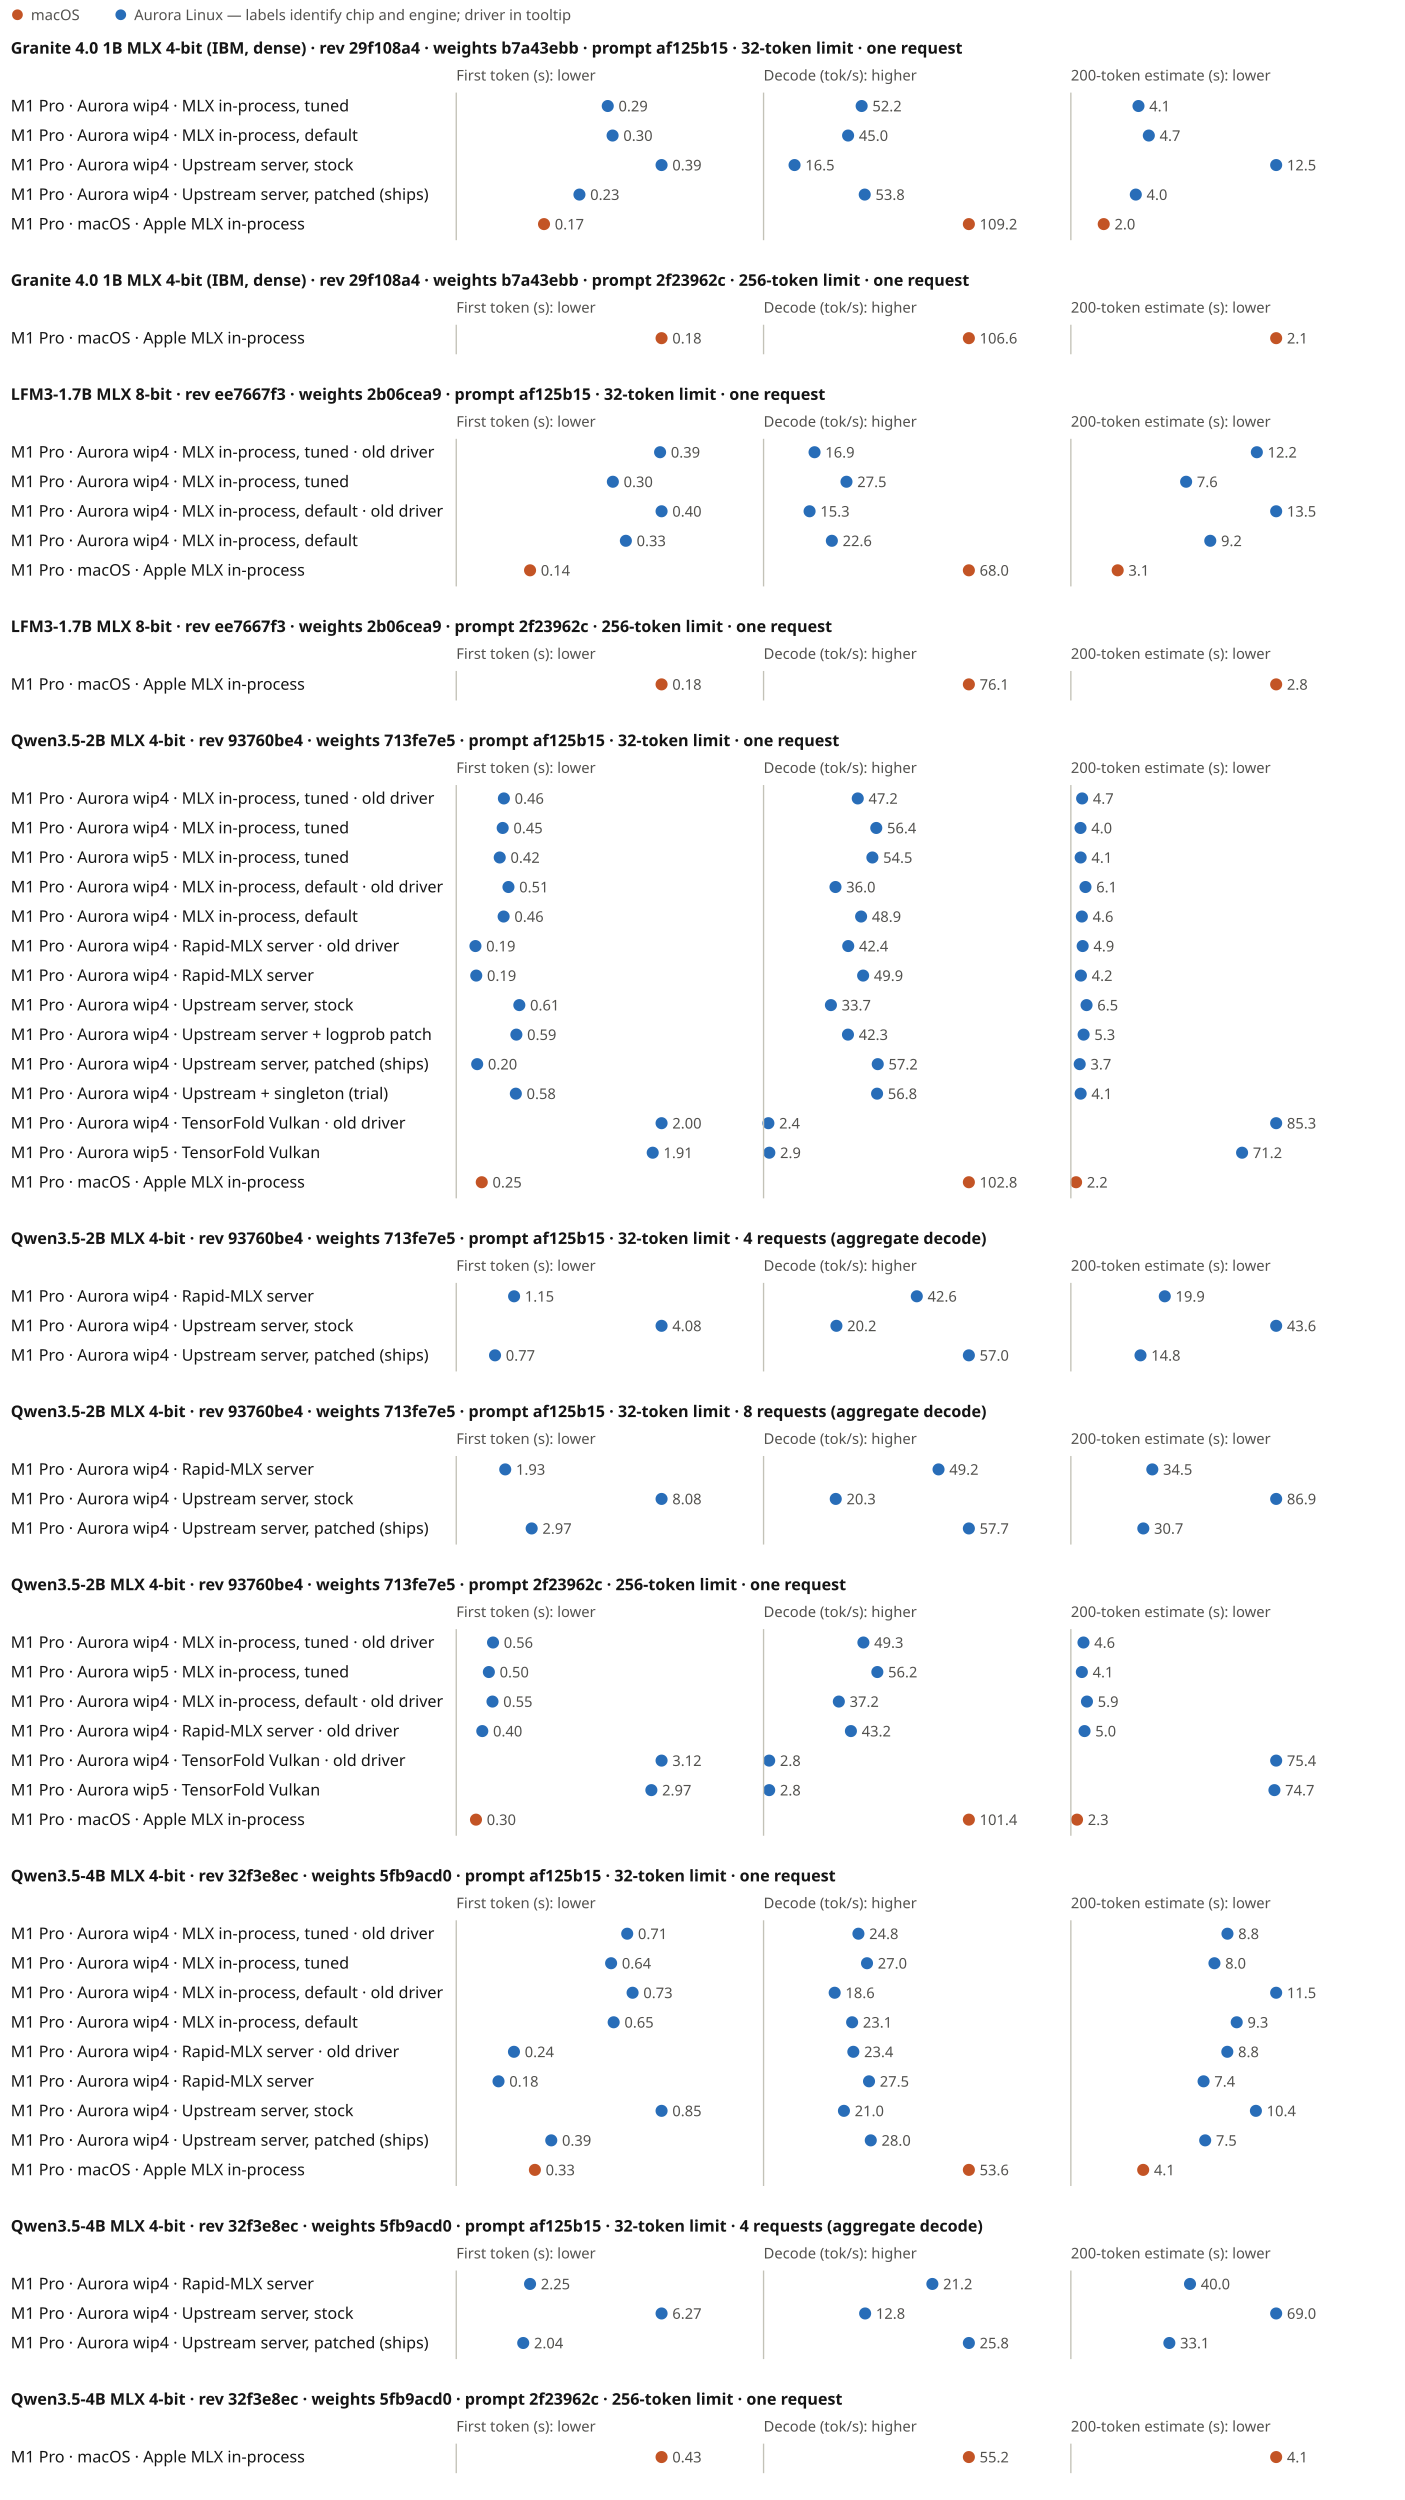
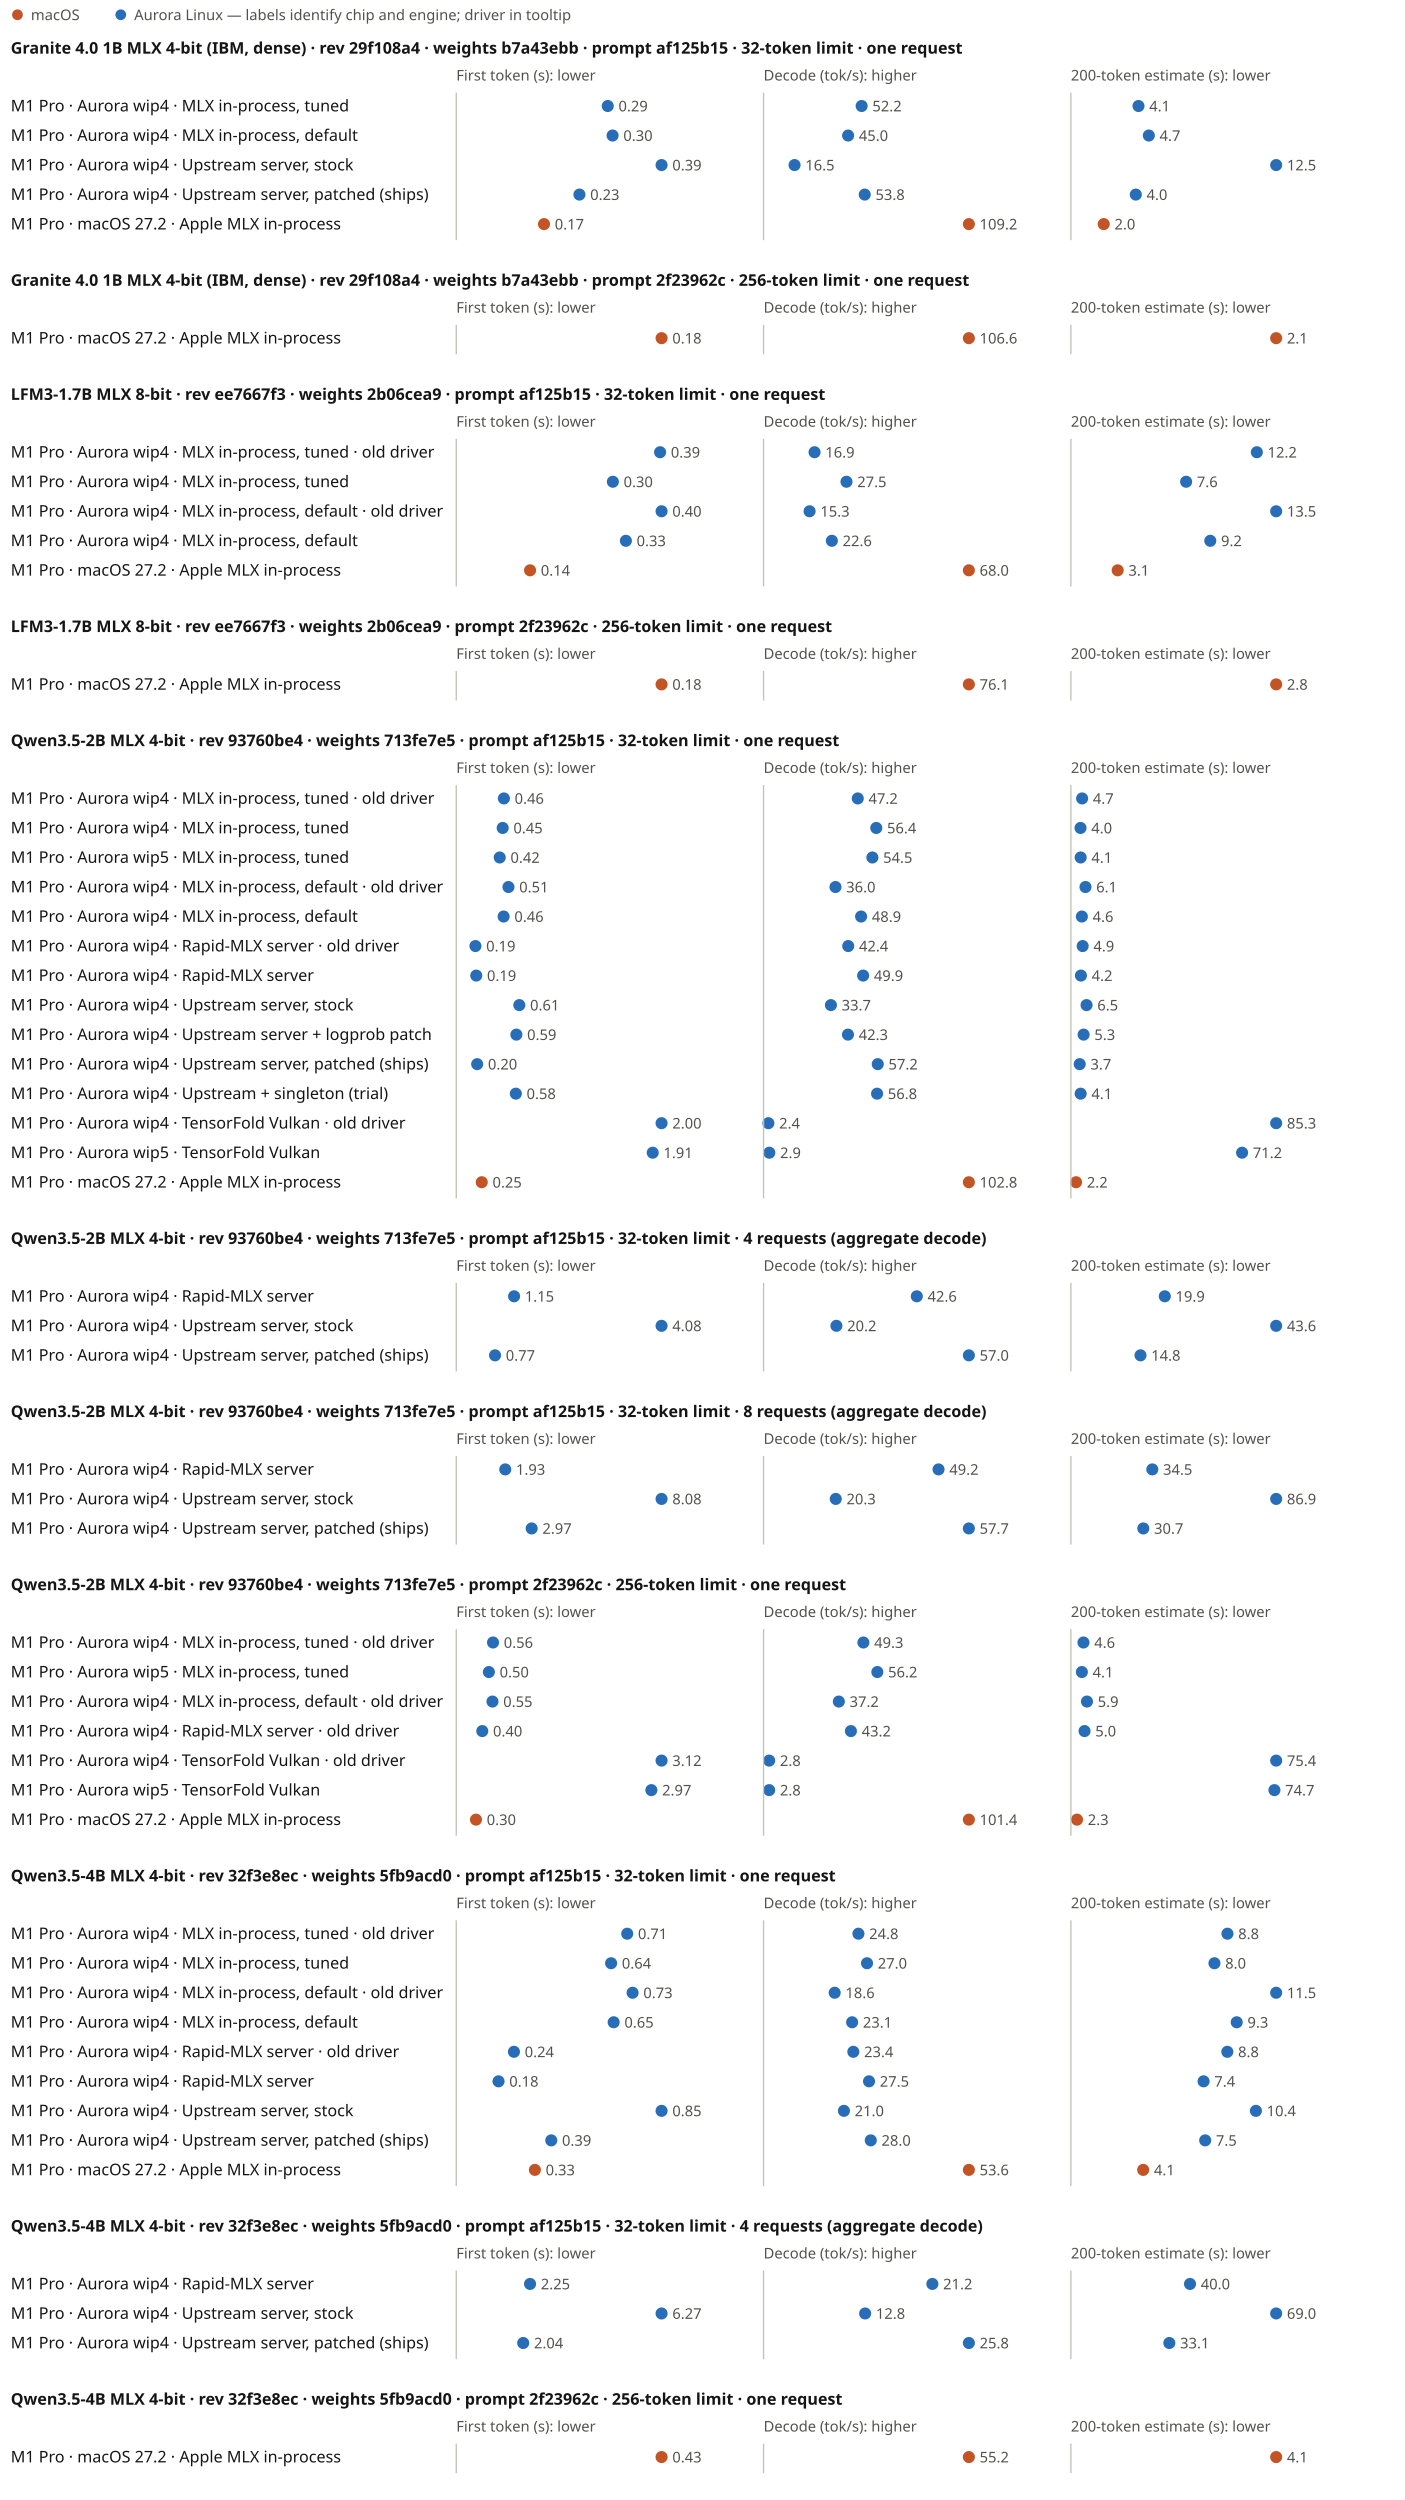
<svg xmlns="http://www.w3.org/2000/svg" width="1047" height="1863" viewBox="0 0 1047 1863">
  <style>svg{background:#fcfcfb}text{font:12px system-ui,sans-serif;fill:#151515}.h{font-weight:650}.a,.v{font-size:11px;fill:#52514e}.legend{font-size:11px;fill:#52514e}.mac{fill:#c35425}.linux{fill:#286db8}.axis{stroke:#c3c2b7;stroke-width:1}@media (prefers-color-scheme:dark){svg{background:#1a1a19}text{fill:#f0efec}.a,.v,.legend{fill:#c3c2b7}.mac{fill:#fb9a64}.linux{fill:#65aaf5}.axis{stroke:#52514e}}</style>
  <circle cx="13" cy="11" r="4" class="mac" />
  <text x="23" y="15" class="legend">macOS</text>
  <circle cx="90" cy="11" r="4" class="linux" />
  <text x="100" y="15" class="legend">Aurora Linux — labels identify chip and engine; driver in tooltip</text>
  <text x="8" y="40" class="h">Granite 4.0 1B MLX 4-bit (IBM, dense) · rev 29f108a4 · weights b7a43ebb · prompt af125b15 · 32-token limit · one request</text>
  <text x="340" y="60" class="a">First token (s): lower</text>
  <text x="569" y="60" class="a">Decode (tok/s): higher</text>
  <text x="798" y="60" class="a">200-token estimate (s): lower</text>
  <text x="8" y="83" class="l">M1 Pro · Aurora wip4 · MLX in-process, tuned</text>
  <g>
    <circle cx="452.9" cy="79" r="4.5" class="linux" />
    <text x="460.9" y="83" class="v">0.29</text>
  </g>
  <g>
    <circle cx="642.1" cy="79" r="4.5" class="linux" />
    <text x="650.1" y="83" class="v">52.2</text>
  </g>
  <g>
    <circle cx="848.4" cy="79" r="4.5" class="linux" />
    <text x="856.4" y="83" class="v">4.1</text>
  </g>
  <text x="8" y="105" class="l">M1 Pro · Aurora wip4 · MLX in-process, default</text>
  <g>
    <circle cx="456.5" cy="101" r="4.5" class="linux" />
    <text x="464.5" y="105" class="v">0.30</text>
  </g>
  <g>
    <circle cx="632.0" cy="101" r="4.5" class="linux" />
    <text x="640.0" y="105" class="v">45.0</text>
  </g>
  <g>
    <circle cx="856.1" cy="101" r="4.5" class="linux" />
    <text x="864.1" y="105" class="v">4.7</text>
  </g>
  <text x="8" y="127" class="l">M1 Pro · Aurora wip4 · Upstream server, stock</text>
  <g>
    <circle cx="493.0" cy="123" r="4.5" class="linux" />
    <text x="501.0" y="127" class="v">0.39</text>
  </g>
  <g>
    <circle cx="592.1" cy="123" r="4.5" class="linux" />
    <text x="600.1" y="127" class="v">16.5</text>
  </g>
  <g>
    <circle cx="951.0" cy="123" r="4.5" class="linux" />
    <text x="959.0" y="127" class="v">12.5</text>
  </g>
  <text x="8" y="149" class="l">M1 Pro · Aurora wip4 · Upstream server, patched (ships)</text>
  <g>
    <circle cx="431.8" cy="145" r="4.5" class="linux" />
    <text x="439.8" y="149" class="v">0.23</text>
  </g>
  <g>
    <circle cx="644.4" cy="145" r="4.5" class="linux" />
    <text x="652.4" y="149" class="v">53.8</text>
  </g>
  <g>
    <circle cx="846.4" cy="145" r="4.5" class="linux" />
    <text x="854.4" y="149" class="v">4.0</text>
  </g>
-   <text x="8" y="171" class="l">M1 Pro · macOS · Apple MLX in-process</text>
+   <text x="8" y="171" class="l">M1 Pro · macOS 27.2 · Apple MLX in-process</text>
  <g>
    <circle cx="405.4" cy="167" r="4.5" class="mac" />
    <text x="413.4" y="171" class="v">0.17</text>
  </g>
  <g>
    <circle cx="722.0" cy="167" r="4.5" class="mac" />
    <text x="730.0" y="171" class="v">109.2</text>
  </g>
  <g>
    <circle cx="822.5" cy="167" r="4.5" class="mac" />
    <text x="830.5" y="171" class="v">2.0</text>
  </g>
  <line x1="340" y1="69" x2="340" y2="179" class="axis" />
  <line x1="569" y1="69" x2="569" y2="179" class="axis" />
  <line x1="798" y1="69" x2="798" y2="179" class="axis" />
  <text x="8" y="213" class="h">Granite 4.0 1B MLX 4-bit (IBM, dense) · rev 29f108a4 · weights b7a43ebb · prompt 2f23962c · 256-token limit · one request</text>
  <text x="340" y="233" class="a">First token (s): lower</text>
  <text x="569" y="233" class="a">Decode (tok/s): higher</text>
  <text x="798" y="233" class="a">200-token estimate (s): lower</text>
-   <text x="8" y="256" class="l">M1 Pro · macOS · Apple MLX in-process</text>
+   <text x="8" y="256" class="l">M1 Pro · macOS 27.2 · Apple MLX in-process</text>
  <g>
    <circle cx="493.0" cy="252" r="4.5" class="mac" />
    <text x="501.0" y="256" class="v">0.18</text>
  </g>
  <g>
    <circle cx="722.0" cy="252" r="4.5" class="mac" />
    <text x="730.0" y="256" class="v">106.6</text>
  </g>
  <g>
    <circle cx="951.0" cy="252" r="4.5" class="mac" />
    <text x="959.0" y="256" class="v">2.1</text>
  </g>
  <line x1="340" y1="242" x2="340" y2="264" class="axis" />
  <line x1="569" y1="242" x2="569" y2="264" class="axis" />
  <line x1="798" y1="242" x2="798" y2="264" class="axis" />
  <text x="8" y="298" class="h">LFM3-1.7B MLX 8-bit · rev ee7667f3 · weights 2b06cea9 · prompt af125b15 · 32-token limit · one request</text>
  <text x="340" y="318" class="a">First token (s): lower</text>
  <text x="569" y="318" class="a">Decode (tok/s): higher</text>
  <text x="798" y="318" class="a">200-token estimate (s): lower</text>
  <text x="8" y="341" class="l">M1 Pro · Aurora wip4 · MLX in-process, tuned · old driver</text>
  <g>
    <circle cx="491.9" cy="337" r="4.5" class="linux" />
    <text x="499.9" y="341" class="v">0.39</text>
  </g>
  <g>
    <circle cx="607.0" cy="337" r="4.5" class="linux" />
    <text x="615.0" y="341" class="v">16.9</text>
  </g>
  <g>
    <circle cx="936.6" cy="337" r="4.5" class="linux" />
    <text x="944.6" y="341" class="v">12.2</text>
  </g>
  <text x="8" y="363" class="l">M1 Pro · Aurora wip4 · MLX in-process, tuned</text>
  <g>
    <circle cx="456.7" cy="359" r="4.5" class="linux" />
    <text x="464.7" y="363" class="v">0.30</text>
  </g>
  <g>
    <circle cx="630.8" cy="359" r="4.5" class="linux" />
    <text x="638.8" y="363" class="v">27.5</text>
  </g>
  <g>
    <circle cx="883.9" cy="359" r="4.5" class="linux" />
    <text x="891.9" y="363" class="v">7.6</text>
  </g>
  <text x="8" y="385" class="l">M1 Pro · Aurora wip4 · MLX in-process, default · old driver</text>
  <g>
    <circle cx="493.0" cy="381" r="4.5" class="linux" />
    <text x="501.0" y="385" class="v">0.40</text>
  </g>
  <g>
    <circle cx="603.3" cy="381" r="4.5" class="linux" />
    <text x="611.3" y="385" class="v">15.3</text>
  </g>
  <g>
    <circle cx="951.0" cy="381" r="4.5" class="linux" />
    <text x="959.0" y="385" class="v">13.5</text>
  </g>
  <text x="8" y="407" class="l">M1 Pro · Aurora wip4 · MLX in-process, default</text>
  <g>
    <circle cx="466.4" cy="403" r="4.5" class="linux" />
    <text x="474.4" y="407" class="v">0.33</text>
  </g>
  <g>
    <circle cx="619.9" cy="403" r="4.5" class="linux" />
    <text x="627.9" y="407" class="v">22.6</text>
  </g>
  <g>
    <circle cx="901.9" cy="403" r="4.5" class="linux" />
    <text x="909.9" y="407" class="v">9.2</text>
  </g>
-   <text x="8" y="429" class="l">M1 Pro · macOS · Apple MLX in-process</text>
+   <text x="8" y="429" class="l">M1 Pro · macOS 27.2 · Apple MLX in-process</text>
  <g>
    <circle cx="395.0" cy="425" r="4.5" class="mac" />
    <text x="403.0" y="429" class="v">0.14</text>
  </g>
  <g>
    <circle cx="722.0" cy="425" r="4.5" class="mac" />
    <text x="730.0" y="429" class="v">68.0</text>
  </g>
  <g>
    <circle cx="832.9" cy="425" r="4.5" class="mac" />
    <text x="840.9" y="429" class="v">3.1</text>
  </g>
  <line x1="340" y1="327" x2="340" y2="437" class="axis" />
  <line x1="569" y1="327" x2="569" y2="437" class="axis" />
  <line x1="798" y1="327" x2="798" y2="437" class="axis" />
  <text x="8" y="471" class="h">LFM3-1.7B MLX 8-bit · rev ee7667f3 · weights 2b06cea9 · prompt 2f23962c · 256-token limit · one request</text>
  <text x="340" y="491" class="a">First token (s): lower</text>
  <text x="569" y="491" class="a">Decode (tok/s): higher</text>
  <text x="798" y="491" class="a">200-token estimate (s): lower</text>
-   <text x="8" y="514" class="l">M1 Pro · macOS · Apple MLX in-process</text>
+   <text x="8" y="514" class="l">M1 Pro · macOS 27.2 · Apple MLX in-process</text>
  <g>
    <circle cx="493.0" cy="510" r="4.5" class="mac" />
    <text x="501.0" y="514" class="v">0.18</text>
  </g>
  <g>
    <circle cx="722.0" cy="510" r="4.5" class="mac" />
    <text x="730.0" y="514" class="v">76.1</text>
  </g>
  <g>
    <circle cx="951.0" cy="510" r="4.5" class="mac" />
    <text x="959.0" y="514" class="v">2.8</text>
  </g>
  <line x1="340" y1="500" x2="340" y2="522" class="axis" />
  <line x1="569" y1="500" x2="569" y2="522" class="axis" />
  <line x1="798" y1="500" x2="798" y2="522" class="axis" />
  <text x="8" y="556" class="h">Qwen3.5-2B MLX 4-bit · rev 93760be4 · weights 713fe7e5 · prompt af125b15 · 32-token limit · one request</text>
  <text x="340" y="576" class="a">First token (s): lower</text>
  <text x="569" y="576" class="a">Decode (tok/s): higher</text>
  <text x="798" y="576" class="a">200-token estimate (s): lower</text>
  <text x="8" y="599" class="l">M1 Pro · Aurora wip4 · MLX in-process, tuned · old driver</text>
  <g>
    <circle cx="375.5" cy="595" r="4.5" class="linux" />
    <text x="383.5" y="599" class="v">0.46</text>
  </g>
  <g>
    <circle cx="639.2" cy="595" r="4.5" class="linux" />
    <text x="647.2" y="599" class="v">47.2</text>
  </g>
  <g>
    <circle cx="806.4" cy="595" r="4.5" class="linux" />
    <text x="814.4" y="599" class="v">4.7</text>
  </g>
  <text x="8" y="621" class="l">M1 Pro · Aurora wip4 · MLX in-process, tuned</text>
  <g>
    <circle cx="374.6" cy="617" r="4.5" class="linux" />
    <text x="382.6" y="621" class="v">0.45</text>
  </g>
  <g>
    <circle cx="653.0" cy="617" r="4.5" class="linux" />
    <text x="661.0" y="621" class="v">56.4</text>
  </g>
  <g>
    <circle cx="805.2" cy="617" r="4.5" class="linux" />
    <text x="813.2" y="621" class="v">4.0</text>
  </g>
  <text x="8" y="643" class="l">M1 Pro · Aurora wip5 · MLX in-process, tuned</text>
  <g>
    <circle cx="372.4" cy="639" r="4.5" class="linux" />
    <text x="380.4" y="643" class="v">0.42</text>
  </g>
  <g>
    <circle cx="650.1" cy="639" r="4.5" class="linux" />
    <text x="658.1" y="643" class="v">54.5</text>
  </g>
  <g>
    <circle cx="805.3" cy="639" r="4.5" class="linux" />
    <text x="813.3" y="643" class="v">4.1</text>
  </g>
  <text x="8" y="665" class="l">M1 Pro · Aurora wip4 · MLX in-process, default · old driver</text>
  <g>
    <circle cx="378.9" cy="661" r="4.5" class="linux" />
    <text x="386.9" y="665" class="v">0.51</text>
  </g>
  <g>
    <circle cx="622.6" cy="661" r="4.5" class="linux" />
    <text x="630.6" y="665" class="v">36.0</text>
  </g>
  <g>
    <circle cx="808.9" cy="661" r="4.5" class="linux" />
    <text x="816.9" y="665" class="v">6.1</text>
  </g>
  <text x="8" y="687" class="l">M1 Pro · Aurora wip4 · MLX in-process, default</text>
  <g>
    <circle cx="375.3" cy="683" r="4.5" class="linux" />
    <text x="383.3" y="687" class="v">0.46</text>
  </g>
  <g>
    <circle cx="641.7" cy="683" r="4.5" class="linux" />
    <text x="649.7" y="687" class="v">48.9</text>
  </g>
  <g>
    <circle cx="806.2" cy="683" r="4.5" class="linux" />
    <text x="814.2" y="687" class="v">4.6</text>
  </g>
  <text x="8" y="709" class="l">M1 Pro · Aurora wip4 · Rapid-MLX server · old driver</text>
  <g>
    <circle cx="354.3" cy="705" r="4.5" class="linux" />
    <text x="362.3" y="709" class="v">0.19</text>
  </g>
  <g>
    <circle cx="632.1" cy="705" r="4.5" class="linux" />
    <text x="640.1" y="709" class="v">42.4</text>
  </g>
  <g>
    <circle cx="806.8" cy="705" r="4.5" class="linux" />
    <text x="814.8" y="709" class="v">4.9</text>
  </g>
  <text x="8" y="731" class="l">M1 Pro · Aurora wip4 · Rapid-MLX server</text>
  <g>
    <circle cx="354.9" cy="727" r="4.5" class="linux" />
    <text x="362.9" y="731" class="v">0.19</text>
  </g>
  <g>
    <circle cx="643.2" cy="727" r="4.5" class="linux" />
    <text x="651.2" y="731" class="v">49.9</text>
  </g>
  <g>
    <circle cx="805.5" cy="727" r="4.5" class="linux" />
    <text x="813.5" y="731" class="v">4.2</text>
  </g>
  <text x="8" y="753" class="l">M1 Pro · Aurora wip4 · Upstream server, stock</text>
  <g>
    <circle cx="387.0" cy="749" r="4.5" class="linux" />
    <text x="395.0" y="753" class="v">0.61</text>
  </g>
  <g>
    <circle cx="619.2" cy="749" r="4.5" class="linux" />
    <text x="627.2" y="753" class="v">33.7</text>
  </g>
  <g>
    <circle cx="809.7" cy="749" r="4.5" class="linux" />
    <text x="817.7" y="753" class="v">6.5</text>
  </g>
  <text x="8" y="775" class="l">M1 Pro · Aurora wip4 · Upstream server + logprob patch</text>
  <g>
    <circle cx="384.8" cy="771" r="4.5" class="linux" />
    <text x="392.8" y="775" class="v">0.59</text>
  </g>
  <g>
    <circle cx="631.9" cy="771" r="4.5" class="linux" />
    <text x="639.9" y="775" class="v">42.3</text>
  </g>
  <g>
    <circle cx="807.5" cy="771" r="4.5" class="linux" />
    <text x="815.5" y="775" class="v">5.3</text>
  </g>
  <text x="8" y="797" class="l">M1 Pro · Aurora wip4 · Upstream server, patched (ships)</text>
  <g>
    <circle cx="355.6" cy="793" r="4.5" class="linux" />
    <text x="363.6" y="797" class="v">0.20</text>
  </g>
  <g>
    <circle cx="654.1" cy="793" r="4.5" class="linux" />
    <text x="662.1" y="797" class="v">57.2</text>
  </g>
  <g>
    <circle cx="804.6" cy="793" r="4.5" class="linux" />
    <text x="812.6" y="797" class="v">3.7</text>
  </g>
  <text x="8" y="819" class="l">M1 Pro · Aurora wip4 · Upstream + singleton (trial)</text>
  <g>
    <circle cx="384.4" cy="815" r="4.5" class="linux" />
    <text x="392.4" y="819" class="v">0.58</text>
  </g>
  <g>
    <circle cx="653.6" cy="815" r="4.5" class="linux" />
    <text x="661.6" y="819" class="v">56.8</text>
  </g>
  <g>
    <circle cx="805.3" cy="815" r="4.5" class="linux" />
    <text x="813.3" y="819" class="v">4.1</text>
  </g>
  <text x="8" y="841" class="l">M1 Pro · Aurora wip4 · TensorFold Vulkan · old driver</text>
  <g>
    <circle cx="493.0" cy="837" r="4.5" class="linux" />
    <text x="501.0" y="841" class="v">2.00</text>
  </g>
  <g>
    <circle cx="572.6" cy="837" r="4.5" class="linux" />
    <text x="580.6" y="841" class="v">2.4</text>
  </g>
  <g>
    <circle cx="951.0" cy="837" r="4.5" class="linux" />
    <text x="959.0" y="841" class="v">85.3</text>
  </g>
  <text x="8" y="863" class="l">M1 Pro · Aurora wip5 · TensorFold Vulkan</text>
  <g>
    <circle cx="486.4" cy="859" r="4.5" class="linux" />
    <text x="494.4" y="863" class="v">1.91</text>
  </g>
  <g>
    <circle cx="573.3" cy="859" r="4.5" class="linux" />
    <text x="581.3" y="863" class="v">2.9</text>
  </g>
  <g>
    <circle cx="925.6" cy="859" r="4.5" class="linux" />
    <text x="933.6" y="863" class="v">71.2</text>
  </g>
-   <text x="8" y="885" class="l">M1 Pro · macOS · Apple MLX in-process</text>
+   <text x="8" y="885" class="l">M1 Pro · macOS 27.2 · Apple MLX in-process</text>
  <g>
    <circle cx="359.0" cy="881" r="4.5" class="mac" />
    <text x="367.0" y="885" class="v">0.25</text>
  </g>
  <g>
    <circle cx="722.0" cy="881" r="4.5" class="mac" />
    <text x="730.0" y="885" class="v">102.8</text>
  </g>
  <g>
    <circle cx="801.9" cy="881" r="4.5" class="mac" />
    <text x="809.9" y="885" class="v">2.2</text>
  </g>
  <line x1="340" y1="585" x2="340" y2="893" class="axis" />
  <line x1="569" y1="585" x2="569" y2="893" class="axis" />
  <line x1="798" y1="585" x2="798" y2="893" class="axis" />
  <text x="8" y="927" class="h">Qwen3.5-2B MLX 4-bit · rev 93760be4 · weights 713fe7e5 · prompt af125b15 · 32-token limit · 4 requests (aggregate decode)</text>
  <text x="340" y="947" class="a">First token (s): lower</text>
  <text x="569" y="947" class="a">Decode (tok/s): higher</text>
  <text x="798" y="947" class="a">200-token estimate (s): lower</text>
  <text x="8" y="970" class="l">M1 Pro · Aurora wip4 · Rapid-MLX server</text>
  <g>
    <circle cx="383.1" cy="966" r="4.5" class="linux" />
    <text x="391.1" y="970" class="v">1.15</text>
  </g>
  <g>
    <circle cx="683.2" cy="966" r="4.5" class="linux" />
    <text x="691.2" y="970" class="v">42.6</text>
  </g>
  <g>
    <circle cx="868.0" cy="966" r="4.5" class="linux" />
    <text x="876.0" y="970" class="v">19.9</text>
  </g>
  <text x="8" y="992" class="l">M1 Pro · Aurora wip4 · Upstream server, stock</text>
  <g>
    <circle cx="493.0" cy="988" r="4.5" class="linux" />
    <text x="501.0" y="992" class="v">4.08</text>
  </g>
  <g>
    <circle cx="623.3" cy="988" r="4.5" class="linux" />
    <text x="631.3" y="992" class="v">20.2</text>
  </g>
  <g>
    <circle cx="951.0" cy="988" r="4.5" class="linux" />
    <text x="959.0" y="992" class="v">43.6</text>
  </g>
  <text x="8" y="1014" class="l">M1 Pro · Aurora wip4 · Upstream server, patched (ships)</text>
  <g>
    <circle cx="368.9" cy="1010" r="4.5" class="linux" />
    <text x="376.9" y="1014" class="v">0.77</text>
  </g>
  <g>
    <circle cx="722.0" cy="1010" r="4.5" class="linux" />
    <text x="730.0" y="1014" class="v">57.0</text>
  </g>
  <g>
    <circle cx="849.9" cy="1010" r="4.5" class="linux" />
    <text x="857.9" y="1014" class="v">14.8</text>
  </g>
  <line x1="340" y1="956" x2="340" y2="1022" class="axis" />
  <line x1="569" y1="956" x2="569" y2="1022" class="axis" />
  <line x1="798" y1="956" x2="798" y2="1022" class="axis" />
  <text x="8" y="1056" class="h">Qwen3.5-2B MLX 4-bit · rev 93760be4 · weights 713fe7e5 · prompt af125b15 · 32-token limit · 8 requests (aggregate decode)</text>
  <text x="340" y="1076" class="a">First token (s): lower</text>
  <text x="569" y="1076" class="a">Decode (tok/s): higher</text>
  <text x="798" y="1076" class="a">200-token estimate (s): lower</text>
  <text x="8" y="1099" class="l">M1 Pro · Aurora wip4 · Rapid-MLX server</text>
  <g>
    <circle cx="376.5" cy="1095" r="4.5" class="linux" />
    <text x="384.5" y="1099" class="v">1.93</text>
  </g>
  <g>
    <circle cx="699.4" cy="1095" r="4.5" class="linux" />
    <text x="707.4" y="1099" class="v">49.2</text>
  </g>
  <g>
    <circle cx="858.7" cy="1095" r="4.5" class="linux" />
    <text x="866.7" y="1099" class="v">34.5</text>
  </g>
  <text x="8" y="1121" class="l">M1 Pro · Aurora wip4 · Upstream server, stock</text>
  <g>
    <circle cx="493.0" cy="1117" r="4.5" class="linux" />
    <text x="501.0" y="1121" class="v">8.08</text>
  </g>
  <g>
    <circle cx="622.8" cy="1117" r="4.5" class="linux" />
    <text x="630.8" y="1121" class="v">20.3</text>
  </g>
  <g>
    <circle cx="951.0" cy="1117" r="4.5" class="linux" />
    <text x="959.0" y="1121" class="v">86.9</text>
  </g>
  <text x="8" y="1143" class="l">M1 Pro · Aurora wip4 · Upstream server, patched (ships)</text>
  <g>
    <circle cx="396.2" cy="1139" r="4.5" class="linux" />
    <text x="404.2" y="1143" class="v">2.97</text>
  </g>
  <g>
    <circle cx="722.0" cy="1139" r="4.5" class="linux" />
    <text x="730.0" y="1143" class="v">57.7</text>
  </g>
  <g>
    <circle cx="852.0" cy="1139" r="4.5" class="linux" />
    <text x="860.0" y="1143" class="v">30.7</text>
  </g>
  <line x1="340" y1="1085" x2="340" y2="1151" class="axis" />
  <line x1="569" y1="1085" x2="569" y2="1151" class="axis" />
  <line x1="798" y1="1085" x2="798" y2="1151" class="axis" />
  <text x="8" y="1185" class="h">Qwen3.5-2B MLX 4-bit · rev 93760be4 · weights 713fe7e5 · prompt 2f23962c · 256-token limit · one request</text>
  <text x="340" y="1205" class="a">First token (s): lower</text>
  <text x="569" y="1205" class="a">Decode (tok/s): higher</text>
  <text x="798" y="1205" class="a">200-token estimate (s): lower</text>
  <text x="8" y="1228" class="l">M1 Pro · Aurora wip4 · MLX in-process, tuned · old driver</text>
  <g>
    <circle cx="367.4" cy="1224" r="4.5" class="linux" />
    <text x="375.4" y="1228" class="v">0.56</text>
  </g>
  <g>
    <circle cx="643.4" cy="1224" r="4.5" class="linux" />
    <text x="651.4" y="1228" class="v">49.3</text>
  </g>
  <g>
    <circle cx="807.4" cy="1224" r="4.5" class="linux" />
    <text x="815.4" y="1228" class="v">4.6</text>
  </g>
  <text x="8" y="1250" class="l">M1 Pro · Aurora wip5 · MLX in-process, tuned</text>
  <g>
    <circle cx="364.3" cy="1246" r="4.5" class="linux" />
    <text x="372.3" y="1250" class="v">0.50</text>
  </g>
  <g>
    <circle cx="653.8" cy="1246" r="4.5" class="linux" />
    <text x="661.8" y="1250" class="v">56.2</text>
  </g>
  <g>
    <circle cx="806.2" cy="1246" r="4.5" class="linux" />
    <text x="814.2" y="1250" class="v">4.1</text>
  </g>
  <text x="8" y="1272" class="l">M1 Pro · Aurora wip4 · MLX in-process, default · old driver</text>
  <g>
    <circle cx="367.0" cy="1268" r="4.5" class="linux" />
    <text x="375.0" y="1272" class="v">0.55</text>
  </g>
  <g>
    <circle cx="625.1" cy="1268" r="4.5" class="linux" />
    <text x="633.1" y="1272" class="v">37.2</text>
  </g>
  <g>
    <circle cx="810.0" cy="1268" r="4.5" class="linux" />
    <text x="818.0" y="1272" class="v">5.9</text>
  </g>
  <text x="8" y="1294" class="l">M1 Pro · Aurora wip4 · Rapid-MLX server · old driver</text>
  <g>
    <circle cx="359.4" cy="1290" r="4.5" class="linux" />
    <text x="367.4" y="1294" class="v">0.40</text>
  </g>
  <g>
    <circle cx="634.1" cy="1290" r="4.5" class="linux" />
    <text x="642.1" y="1294" class="v">43.2</text>
  </g>
  <g>
    <circle cx="808.2" cy="1290" r="4.5" class="linux" />
    <text x="816.2" y="1294" class="v">5.0</text>
  </g>
  <text x="8" y="1316" class="l">M1 Pro · Aurora wip4 · TensorFold Vulkan · old driver</text>
  <g>
    <circle cx="493.0" cy="1312" r="4.5" class="linux" />
    <text x="501.0" y="1316" class="v">3.12</text>
  </g>
  <g>
    <circle cx="573.2" cy="1312" r="4.5" class="linux" />
    <text x="581.2" y="1316" class="v">2.8</text>
  </g>
  <g>
    <circle cx="951.0" cy="1312" r="4.5" class="linux" />
    <text x="959.0" y="1316" class="v">75.4</text>
  </g>
  <text x="8" y="1338" class="l">M1 Pro · Aurora wip5 · TensorFold Vulkan</text>
  <g>
    <circle cx="485.4" cy="1334" r="4.5" class="linux" />
    <text x="493.4" y="1338" class="v">2.97</text>
  </g>
  <g>
    <circle cx="573.2" cy="1334" r="4.5" class="linux" />
    <text x="581.2" y="1338" class="v">2.8</text>
  </g>
  <g>
    <circle cx="949.7" cy="1334" r="4.5" class="linux" />
    <text x="957.7" y="1338" class="v">74.7</text>
  </g>
-   <text x="8" y="1360" class="l">M1 Pro · macOS · Apple MLX in-process</text>
+   <text x="8" y="1360" class="l">M1 Pro · macOS 27.2 · Apple MLX in-process</text>
  <g>
    <circle cx="354.7" cy="1356" r="4.5" class="mac" />
    <text x="362.7" y="1360" class="v">0.30</text>
  </g>
  <g>
    <circle cx="722.0" cy="1356" r="4.5" class="mac" />
    <text x="730.0" y="1360" class="v">101.4</text>
  </g>
  <g>
    <circle cx="802.6" cy="1356" r="4.5" class="mac" />
    <text x="810.6" y="1360" class="v">2.3</text>
  </g>
  <line x1="340" y1="1214" x2="340" y2="1368" class="axis" />
  <line x1="569" y1="1214" x2="569" y2="1368" class="axis" />
  <line x1="798" y1="1214" x2="798" y2="1368" class="axis" />
  <text x="8" y="1402" class="h">Qwen3.5-4B MLX 4-bit · rev 32f3e8ec · weights 5fb9acd0 · prompt af125b15 · 32-token limit · one request</text>
  <text x="340" y="1422" class="a">First token (s): lower</text>
  <text x="569" y="1422" class="a">Decode (tok/s): higher</text>
  <text x="798" y="1422" class="a">200-token estimate (s): lower</text>
  <text x="8" y="1445" class="l">M1 Pro · Aurora wip4 · MLX in-process, tuned · old driver</text>
  <g>
    <circle cx="467.4" cy="1441" r="4.5" class="linux" />
    <text x="475.4" y="1445" class="v">0.71</text>
  </g>
  <g>
    <circle cx="639.7" cy="1441" r="4.5" class="linux" />
    <text x="647.7" y="1445" class="v">24.8</text>
  </g>
  <g>
    <circle cx="914.7" cy="1441" r="4.5" class="linux" />
    <text x="922.7" y="1445" class="v">8.8</text>
  </g>
  <text x="8" y="1467" class="l">M1 Pro · Aurora wip4 · MLX in-process, tuned</text>
  <g>
    <circle cx="455.4" cy="1463" r="4.5" class="linux" />
    <text x="463.4" y="1467" class="v">0.64</text>
  </g>
  <g>
    <circle cx="646.1" cy="1463" r="4.5" class="linux" />
    <text x="654.1" y="1467" class="v">27.0</text>
  </g>
  <g>
    <circle cx="905.0" cy="1463" r="4.5" class="linux" />
    <text x="913.0" y="1467" class="v">8.0</text>
  </g>
  <text x="8" y="1489" class="l">M1 Pro · Aurora wip4 · MLX in-process, default · old driver</text>
  <g>
    <circle cx="471.4" cy="1485" r="4.5" class="linux" />
    <text x="479.4" y="1489" class="v">0.73</text>
  </g>
  <g>
    <circle cx="622.0" cy="1485" r="4.5" class="linux" />
    <text x="630.0" y="1489" class="v">18.6</text>
  </g>
  <g>
    <circle cx="951.0" cy="1485" r="4.5" class="linux" />
    <text x="959.0" y="1489" class="v">11.5</text>
  </g>
  <text x="8" y="1511" class="l">M1 Pro · Aurora wip4 · MLX in-process, default</text>
  <g>
    <circle cx="457.3" cy="1507" r="4.5" class="linux" />
    <text x="465.3" y="1511" class="v">0.65</text>
  </g>
  <g>
    <circle cx="635.0" cy="1507" r="4.5" class="linux" />
    <text x="643.0" y="1511" class="v">23.1</text>
  </g>
  <g>
    <circle cx="921.6" cy="1507" r="4.5" class="linux" />
    <text x="929.6" y="1511" class="v">9.3</text>
  </g>
  <text x="8" y="1533" class="l">M1 Pro · Aurora wip4 · Rapid-MLX server · old driver</text>
  <g>
    <circle cx="383.0" cy="1529" r="4.5" class="linux" />
    <text x="391.0" y="1533" class="v">0.24</text>
  </g>
  <g>
    <circle cx="635.9" cy="1529" r="4.5" class="linux" />
    <text x="643.9" y="1533" class="v">23.4</text>
  </g>
  <g>
    <circle cx="914.6" cy="1529" r="4.5" class="linux" />
    <text x="922.6" y="1533" class="v">8.8</text>
  </g>
  <text x="8" y="1555" class="l">M1 Pro · Aurora wip4 · Rapid-MLX server</text>
  <g>
    <circle cx="371.5" cy="1551" r="4.5" class="linux" />
    <text x="379.5" y="1555" class="v">0.18</text>
  </g>
  <g>
    <circle cx="647.6" cy="1551" r="4.5" class="linux" />
    <text x="655.6" y="1555" class="v">27.5</text>
  </g>
  <g>
    <circle cx="896.9" cy="1551" r="4.5" class="linux" />
    <text x="904.9" y="1555" class="v">7.4</text>
  </g>
  <text x="8" y="1577" class="l">M1 Pro · Aurora wip4 · Upstream server, stock</text>
  <g>
    <circle cx="493.0" cy="1573" r="4.5" class="linux" />
    <text x="501.0" y="1577" class="v">0.85</text>
  </g>
  <g>
    <circle cx="628.9" cy="1573" r="4.5" class="linux" />
    <text x="636.9" y="1577" class="v">21.0</text>
  </g>
  <g>
    <circle cx="935.9" cy="1573" r="4.5" class="linux" />
    <text x="943.9" y="1577" class="v">10.4</text>
  </g>
  <text x="8" y="1599" class="l">M1 Pro · Aurora wip4 · Upstream server, patched (ships)</text>
  <g>
    <circle cx="410.8" cy="1595" r="4.5" class="linux" />
    <text x="418.8" y="1599" class="v">0.39</text>
  </g>
  <g>
    <circle cx="648.9" cy="1595" r="4.5" class="linux" />
    <text x="656.9" y="1599" class="v">28.0</text>
  </g>
  <g>
    <circle cx="898.1" cy="1595" r="4.5" class="linux" />
    <text x="906.1" y="1599" class="v">7.5</text>
  </g>
-   <text x="8" y="1621" class="l">M1 Pro · macOS · Apple MLX in-process</text>
+   <text x="8" y="1621" class="l">M1 Pro · macOS 27.2 · Apple MLX in-process</text>
  <g>
    <circle cx="398.6" cy="1617" r="4.5" class="mac" />
    <text x="406.6" y="1621" class="v">0.33</text>
  </g>
  <g>
    <circle cx="722.0" cy="1617" r="4.5" class="mac" />
    <text x="730.0" y="1621" class="v">53.6</text>
  </g>
  <g>
    <circle cx="851.9" cy="1617" r="4.5" class="mac" />
    <text x="859.9" y="1621" class="v">4.1</text>
  </g>
  <line x1="340" y1="1431" x2="340" y2="1629" class="axis" />
  <line x1="569" y1="1431" x2="569" y2="1629" class="axis" />
  <line x1="798" y1="1431" x2="798" y2="1629" class="axis" />
  <text x="8" y="1663" class="h">Qwen3.5-4B MLX 4-bit · rev 32f3e8ec · weights 5fb9acd0 · prompt af125b15 · 32-token limit · 4 requests (aggregate decode)</text>
  <text x="340" y="1683" class="a">First token (s): lower</text>
  <text x="569" y="1683" class="a">Decode (tok/s): higher</text>
  <text x="798" y="1683" class="a">200-token estimate (s): lower</text>
  <text x="8" y="1706" class="l">M1 Pro · Aurora wip4 · Rapid-MLX server</text>
  <g>
    <circle cx="395.0" cy="1702" r="4.5" class="linux" />
    <text x="403.0" y="1706" class="v">2.25</text>
  </g>
  <g>
    <circle cx="694.8" cy="1702" r="4.5" class="linux" />
    <text x="702.8" y="1706" class="v">21.2</text>
  </g>
  <g>
    <circle cx="886.8" cy="1702" r="4.5" class="linux" />
    <text x="894.8" y="1706" class="v">40.0</text>
  </g>
  <text x="8" y="1728" class="l">M1 Pro · Aurora wip4 · Upstream server, stock</text>
  <g>
    <circle cx="493.0" cy="1724" r="4.5" class="linux" />
    <text x="501.0" y="1728" class="v">6.27</text>
  </g>
  <g>
    <circle cx="644.7" cy="1724" r="4.5" class="linux" />
    <text x="652.7" y="1728" class="v">12.8</text>
  </g>
  <g>
    <circle cx="951.0" cy="1724" r="4.5" class="linux" />
    <text x="959.0" y="1728" class="v">69.0</text>
  </g>
  <text x="8" y="1750" class="l">M1 Pro · Aurora wip4 · Upstream server, patched (ships)</text>
  <g>
    <circle cx="389.9" cy="1746" r="4.5" class="linux" />
    <text x="397.9" y="1750" class="v">2.04</text>
  </g>
  <g>
    <circle cx="722.0" cy="1746" r="4.5" class="linux" />
    <text x="730.0" y="1750" class="v">25.8</text>
  </g>
  <g>
    <circle cx="871.4" cy="1746" r="4.5" class="linux" />
    <text x="879.4" y="1750" class="v">33.1</text>
  </g>
  <line x1="340" y1="1692" x2="340" y2="1758" class="axis" />
  <line x1="569" y1="1692" x2="569" y2="1758" class="axis" />
  <line x1="798" y1="1692" x2="798" y2="1758" class="axis" />
  <text x="8" y="1792" class="h">Qwen3.5-4B MLX 4-bit · rev 32f3e8ec · weights 5fb9acd0 · prompt 2f23962c · 256-token limit · one request</text>
  <text x="340" y="1812" class="a">First token (s): lower</text>
  <text x="569" y="1812" class="a">Decode (tok/s): higher</text>
  <text x="798" y="1812" class="a">200-token estimate (s): lower</text>
-   <text x="8" y="1835" class="l">M1 Pro · macOS · Apple MLX in-process</text>
+   <text x="8" y="1835" class="l">M1 Pro · macOS 27.2 · Apple MLX in-process</text>
  <g>
    <circle cx="493.0" cy="1831" r="4.5" class="mac" />
    <text x="501.0" y="1835" class="v">0.43</text>
  </g>
  <g>
    <circle cx="722.0" cy="1831" r="4.5" class="mac" />
    <text x="730.0" y="1835" class="v">55.2</text>
  </g>
  <g>
    <circle cx="951.0" cy="1831" r="4.5" class="mac" />
    <text x="959.0" y="1835" class="v">4.1</text>
  </g>
  <line x1="340" y1="1821" x2="340" y2="1843" class="axis" />
  <line x1="569" y1="1821" x2="569" y2="1843" class="axis" />
  <line x1="798" y1="1821" x2="798" y2="1843" class="axis" />
</svg>
